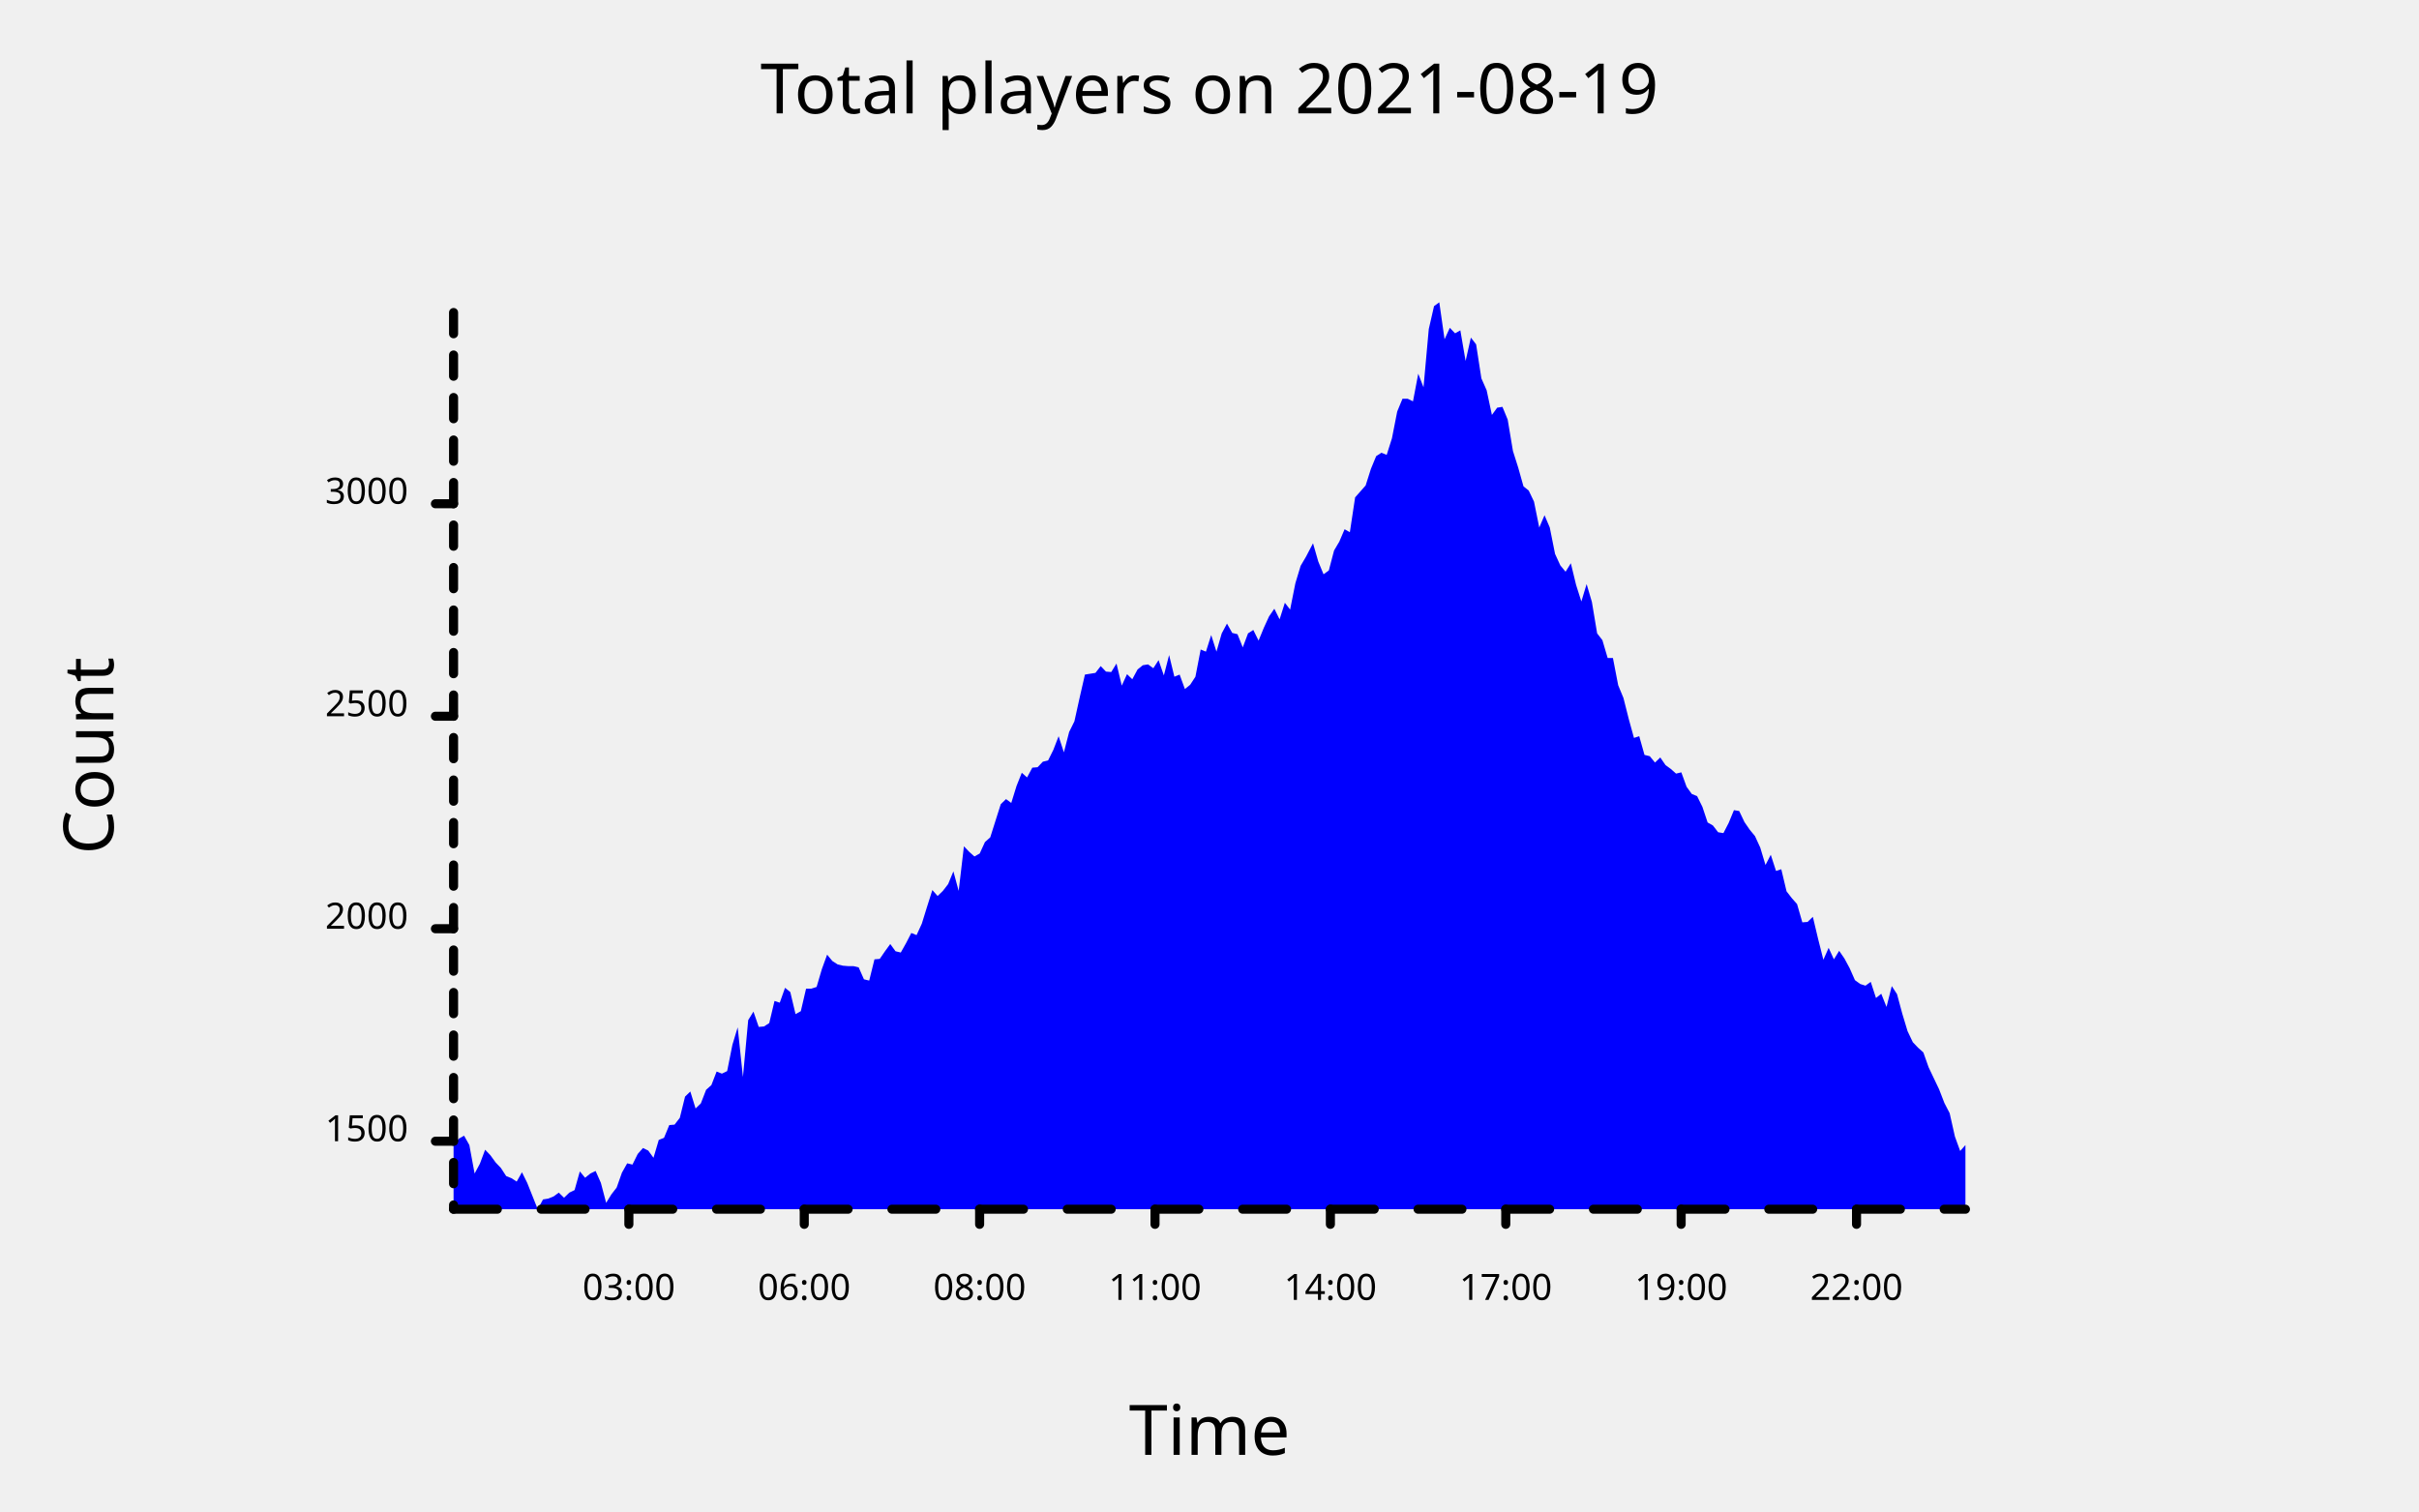
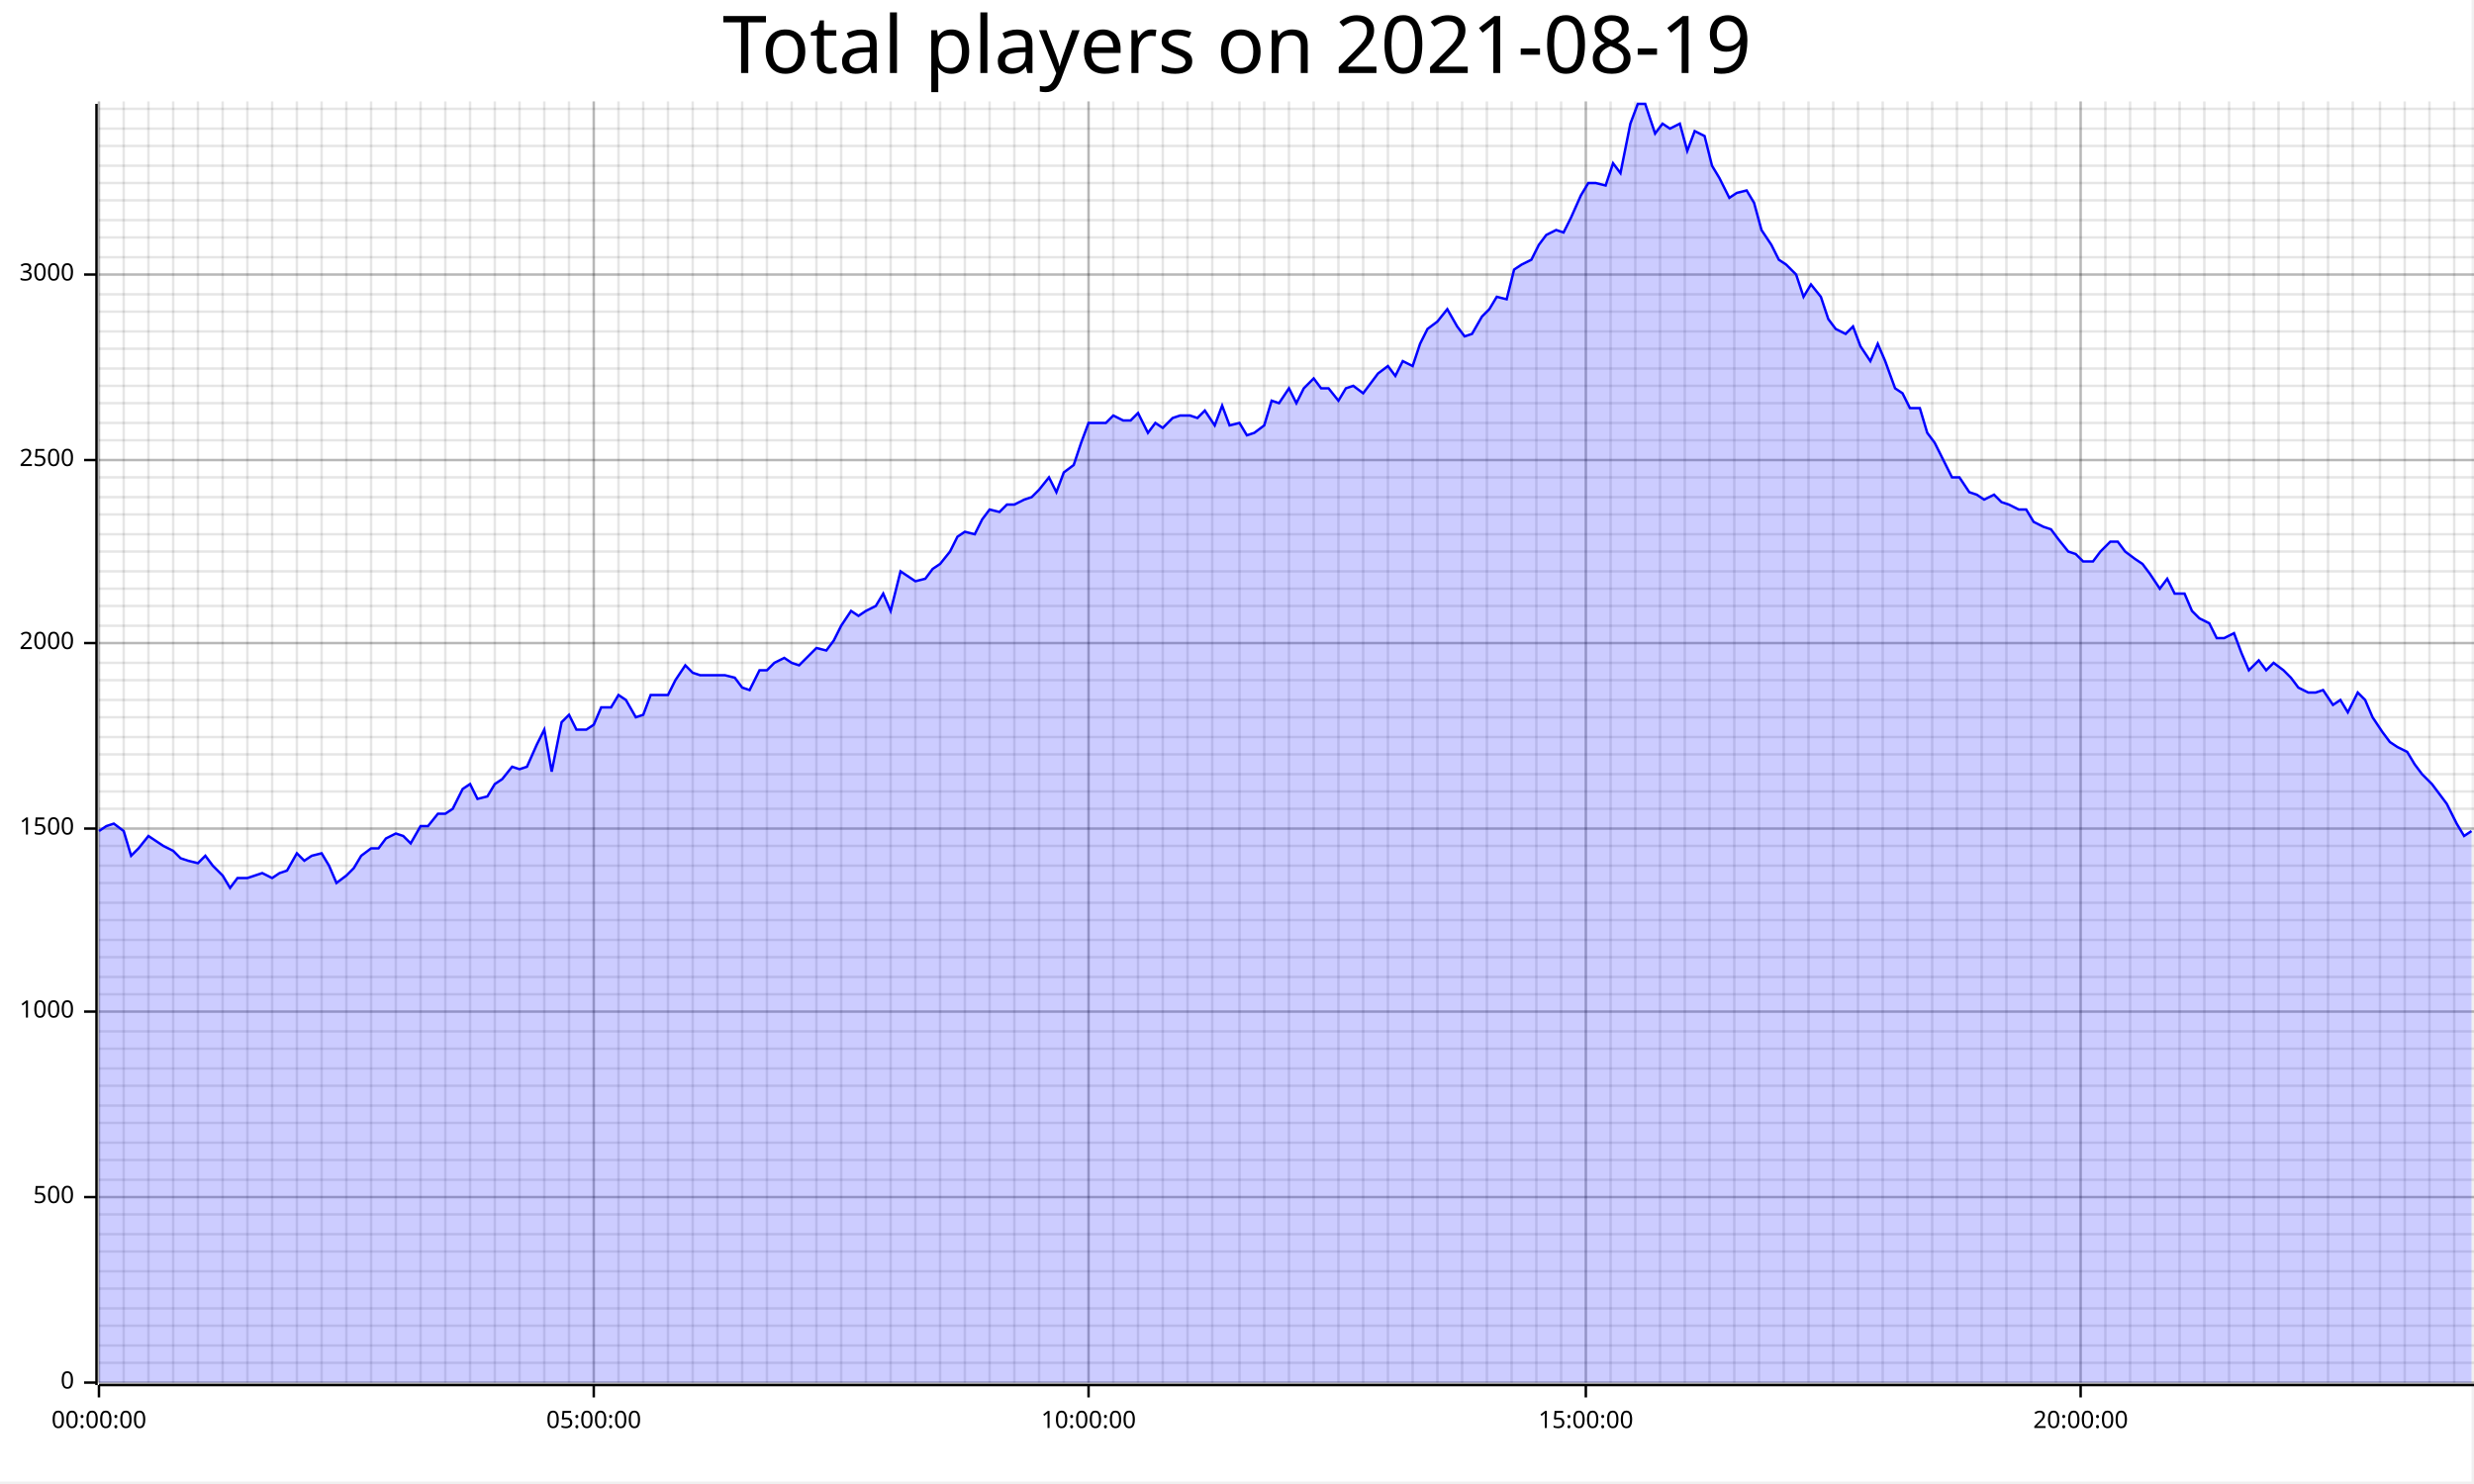
- <svg xmlns="http://www.w3.org/2000/svg" class="poloto" width="800" height="500" viewBox="0 0 800 500">
-   <style>.poloto { stroke-linecap:round; stroke-linejoin:round; font-family: 'Tahoma', sans-serif; background-color: AliceBlue;} .poloto_scatter{stroke-width:7} .poloto_line{stroke-width:2} .poloto_text{fill: black;} .poloto_axis_lines{stroke: black;stroke-width:3;fill:none;stroke-dasharray:none} .poloto0stroke{stroke:  blue;} .poloto1stroke{stroke:  red;} .poloto2stroke{stroke:  green;} .poloto3stroke{stroke:  gold;} .poloto4stroke{stroke:  aqua;} .poloto5stroke{stroke:  lime;} .poloto6stroke{stroke:  orange;} .poloto7stroke{stroke:  chocolate;} .poloto0fill{fill:blue;} .poloto1fill{fill:red;} .poloto2fill{fill:green;} .poloto3fill{fill:gold;} .poloto4fill{fill:aqua;} .poloto5fill{fill:lime;} .poloto6fill{fill:orange;} .poloto7fill{fill:chocolate;}</style>
-   <text class="poloto_text poloto_legend_text" alignment-baseline="middle" text-anchor="start" font-size="large" x="675" y="100" />
-   <path class="poloto_linefill poloto0fill" d=" M 150 400 L 150 378.772 L 151.74 376.664 L 153.48 375.679 L 155.22 378.772 L 156.96 388.191 L 158.7 384.958 L 160.44 380.319 L 162.18 382.146 L 163.92 384.536 L 165.66 386.364 L 167.4 389.035 L 169.14 389.738 L 170.88 390.862 L 172.62 387.769 L 174.36 391.284 L 176.1 395.642 L 177.84 400 L 179.58 396.767 L 181.32 396.485 L 183.06 395.783 L 184.8 394.517 L 186.54 396.204 L 188.28 394.517 L 190.02 393.674 L 191.76 387.488 L 193.5 389.597 L 195.24 388.191 L 196.98 387.348 L 198.721 391.284 L 200.461 397.891 L 202.201 395.08 L 203.941 392.83 L 205.681 387.91 L 207.421 384.817 L 209.161 385.239 L 210.901 381.724 L 212.641 379.756 L 214.381 380.6 L 216.121 382.99 L 217.861 377.085 L 219.601 376.382 L 221.341 372.165 L 223.081 372.024 L 224.821 369.775 L 226.561 362.746 L 228.301 361.059 L 230.041 366.682 L 231.781 364.995 L 233.521 360.497 L 235.261 358.95 L 237.001 354.452 L 238.741 355.155 L 240.481 354.311 L 242.221 345.595 L 243.961 339.831 L 245.701 356.279 L 247.441 337.441 L 249.181 334.63 L 250.921 339.691 L 252.661 339.55 L 254.401 338.425 L 256.141 331.115 L 257.881 331.678 L 259.621 326.757 L 261.361 328.163 L 263.101 335.473 L 264.841 334.489 L 266.581 327.038 L 268.321 327.038 L 270.061 326.476 L 271.801 320.572 L 273.541 315.792 L 275.281 317.901 L 277.021 319.025 L 278.761 319.447 L 280.501 319.588 L 282.241 319.588 L 283.981 320.009 L 285.721 323.946 L 287.461 324.367 L 289.201 317.338 L 290.941 317.198 L 292.681 314.667 L 294.422 312.277 L 296.162 314.667 L 297.902 315.089 L 299.642 311.996 L 301.382 308.622 L 303.122 309.325 L 304.862 305.53 L 306.602 299.906 L 308.342 294.424 L 310.082 296.392 L 311.822 294.705 L 313.562 292.455 L 315.302 288.238 L 317.048 294.705 L 318.782 279.944 L 320.522 281.771 L 322.262 283.318 L 324.002 282.334 L 325.742 278.538 L 327.488 276.992 L 329.222 271.509 L 330.962 266.026 L 332.702 264.339 L 334.442 265.604 L 336.182 259.981 L 337.922 255.623 L 339.662 257.17 L 341.402 253.936 L 343.142 253.796 L 344.882 251.968 L 346.622 251.546 L 348.362 248.032 L 350.102 243.533 L 351.842 248.875 L 353.582 242.127 L 355.322 238.613 L 357.062 230.74 L 358.802 223.149 L 360.542 222.868 L 362.282 222.587 L 364.022 220.337 L 365.762 222.165 L 367.502 222.306 L 369.242 219.494 L 370.982 226.804 L 372.722 223.008 L 374.462 224.695 L 376.202 221.462 L 377.942 220.056 L 379.682 219.775 L 381.422 221.04 L 383.162 218.369 L 384.902 223.43 L 386.642 216.682 L 388.382 223.852 L 390.122 223.149 L 391.863 227.929 L 393.603 226.523 L 395.343 223.852 L 397.083 214.855 L 398.823 215.558 L 400.563 210.075 L 402.303 215.558 L 404.043 209.513 L 405.783 206.279 L 407.523 209.372 L 409.263 209.794 L 411.003 214.152 L 412.743 209.513 L 414.483 208.388 L 416.229 211.903 L 417.963 207.685 L 419.703 203.889 L 421.443 201.359 L 423.183 204.873 L 424.923 199.391 L 426.663 201.64 L 428.403 192.924 L 430.143 187.16 L 431.883 184.208 L 434.238 179.709 L 435.978 185.754 L 437.718 189.972 L 439.458 188.707 L 441.198 182.099 L 442.938 179.147 L 444.678 175.07 L 446.418 176.054 L 448.158 164.527 L 449.898 162.559 L 451.638 160.59 L 453.378 155.108 L 455.118 150.89 L 456.858 149.766 L 458.598 150.469 L 460.338 144.986 L 462.078 136.129 L 463.818 131.912 L 465.558 131.912 L 467.298 132.755 L 469.038 123.618 L 470.778 128.116 L 472.518 108.857 L 474.258 101.265 L 475.998 100 L 477.738 112.231 L 479.478 108.435 L 481.218 110.262 L 482.958 109.278 L 484.698 119.4 L 486.438 111.668 L 488.178 113.918 L 489.918 125.164 L 491.658 129.1 L 493.398 137.254 L 495.138 134.864 L 496.878 134.583 L 498.618 138.8 L 500.358 149.203 L 502.098 154.686 L 503.838 160.872 L 505.578 162.277 L 507.319 165.933 L 509.059 174.508 L 510.799 170.431 L 512.539 174.508 L 514.279 183.224 L 516.019 187.02 L 517.759 189.128 L 519.499 186.317 L 521.239 193.486 L 522.979 198.969 L 524.719 193.205 L 526.459 199.11 L 528.199 209.513 L 529.939 211.762 L 531.679 217.666 L 533.419 217.666 L 535.159 226.664 L 536.899 230.881 L 538.639 237.769 L 540.379 244.096 L 542.119 243.533 L 543.859 249.719 L 545.599 250.141 L 547.339 252.249 L 549.079 250.562 L 550.819 253.093 L 552.559 254.358 L 554.299 255.904 L 556.039 255.483 L 557.779 260.262 L 559.519 262.652 L 561.259 263.355 L 562.999 266.87 L 564.739 272.071 L 566.479 273.055 L 568.219 275.305 L 569.959 275.586 L 571.699 272.212 L 573.439 267.994 L 575.179 268.276 L 576.919 271.931 L 578.659 274.461 L 580.399 276.57 L 582.139 280.366 L 583.879 286.129 L 585.619 282.755 L 587.359 288.097 L 589.099 287.535 L 590.839 294.845 L 592.579 297.095 L 594.319 299.063 L 596.059 305.108 L 597.799 304.967 L 599.539 303.28 L 601.279 310.59 L 603.02 317.479 L 604.76 313.543 L 606.5 317.338 L 608.24 314.527 L 609.98 317.057 L 611.72 320.291 L 613.46 324.227 L 615.2 325.492 L 616.94 326.054 L 618.68 324.789 L 620.42 330.131 L 622.16 328.725 L 623.9 333.083 L 625.64 326.195 L 627.38 328.866 L 629.12 335.333 L 630.86 341.097 L 632.6 344.752 L 634.34 346.579 L 636.08 348.126 L 637.82 353.046 L 639.56 356.701 L 641.3 360.356 L 643.04 364.855 L 644.78 368.229 L 646.52 375.961 L 648.26 380.74 L 650 378.772 L 650 400 Z" />
-   <text class="poloto_labels poloto_text poloto_title" alignment-baseline="start" text-anchor="middle" font-size="x-large" x="400" y="37.5">Total players on 2021-08-19</text>
-   <text class="poloto_labels poloto_text poloto_xname" alignment-baseline="start" text-anchor="middle" font-size="x-large" x="400" y="481.25">Time</text>
-   <text class="poloto_labels poloto_text poloto_yname" alignment-baseline="start" text-anchor="middle" font-size="x-large" transform="rotate(-90,37.5,250)" x="37.5" y="250">Count</text>
-   <line class="poloto_axis_lines" stroke="black" x1="207.977" x2="207.977" y1="400" y2="405" />
-   <text class="poloto_tick_labels poloto_text" alignment-baseline="start" text-anchor="middle" x="207.977" y="430"> 03:00</text>
-   <line class="poloto_axis_lines" stroke="black" x1="265.978" x2="265.978" y1="400" y2="405" />
-   <text class="poloto_tick_labels poloto_text" alignment-baseline="start" text-anchor="middle" x="265.978" y="430"> 06:00</text>
-   <line class="poloto_axis_lines" stroke="black" x1="323.979" x2="323.979" y1="400" y2="405" />
-   <text class="poloto_tick_labels poloto_text" alignment-baseline="start" text-anchor="middle" x="323.979" y="430"> 08:00</text>
-   <line class="poloto_axis_lines" stroke="black" x1="381.979" x2="381.979" y1="400" y2="405" />
-   <text class="poloto_tick_labels poloto_text" alignment-baseline="start" text-anchor="middle" x="381.979" y="430"> 11:00</text>
-   <line class="poloto_axis_lines" stroke="black" x1="439.98" x2="439.98" y1="400" y2="405" />
-   <text class="poloto_tick_labels poloto_text" alignment-baseline="start" text-anchor="middle" x="439.98" y="430"> 14:00</text>
-   <line class="poloto_axis_lines" stroke="black" x1="497.98" x2="497.98" y1="400" y2="405" />
-   <text class="poloto_tick_labels poloto_text" alignment-baseline="start" text-anchor="middle" x="497.98" y="430"> 17:00</text>
-   <line class="poloto_axis_lines" stroke="black" x1="555.981" x2="555.981" y1="400" y2="405" />
-   <text class="poloto_tick_labels poloto_text" alignment-baseline="start" text-anchor="middle" x="555.981" y="430"> 19:00</text>
-   <line class="poloto_axis_lines" stroke="black" x1="613.982" x2="613.982" y1="400" y2="405" />
-   <text class="poloto_tick_labels poloto_text" alignment-baseline="start" text-anchor="middle" x="613.982" y="430"> 22:00</text>
-   <line class="poloto_axis_lines" stroke="black" x1="150" x2="144" y1="377.507" y2="377.507" />
-   <text class="poloto_tick_labels poloto_text" alignment-baseline="middle" text-anchor="end" x="135" y="377.507"> 1500</text>
-   <line class="poloto_axis_lines" stroke="black" x1="150" x2="144" y1="307.216" y2="307.216" />
-   <text class="poloto_tick_labels poloto_text" alignment-baseline="middle" text-anchor="end" x="135" y="307.216"> 2000</text>
-   <line class="poloto_axis_lines" stroke="black" x1="150" x2="144" y1="236.926" y2="236.926" />
-   <text class="poloto_tick_labels poloto_text" alignment-baseline="middle" text-anchor="end" x="135" y="236.926"> 2500</text>
-   <line class="poloto_axis_lines" stroke="black" x1="150" x2="144" y1="166.635" y2="166.635" />
-   <text class="poloto_tick_labels poloto_text" alignment-baseline="middle" text-anchor="end" x="135" y="166.635"> 3000</text>
-   <path stroke="black" fill="none" class="poloto_axis_lines" style="stroke-dasharray:14.5;stroke-dashoffset:-57.977;" d=" M 150 400 L 650 400" />
-   <path stroke="black" fill="none" class="poloto_axis_lines" style="stroke-dasharray:7.029;stroke-dashoffset:-22.493;" d=" M 150 400 L 150 100" />
+ <svg xmlns="http://www.w3.org/2000/svg" width="1000" height="600" viewBox="0 0 1000 600">
+   <rect x="0" y="0" width="999" height="599" opacity="1" fill="#FFFFFF" stroke="none" />
+   <text x="500" y="5" dy="0.76em" text-anchor="middle" font-family="sans-serif" font-size="32.258" opacity="1" fill="#000000">
+ Total players on 2021-08-19
+ </text>
+   <line opacity="0.1" stroke="#000000" stroke-width="1" x1="40" y1="559" x2="40" y2="41" />
+   <line opacity="0.1" stroke="#000000" stroke-width="1" x1="50" y1="559" x2="50" y2="41" />
+   <line opacity="0.1" stroke="#000000" stroke-width="1" x1="60" y1="559" x2="60" y2="41" />
+   <line opacity="0.1" stroke="#000000" stroke-width="1" x1="70" y1="559" x2="70" y2="41" />
+   <line opacity="0.1" stroke="#000000" stroke-width="1" x1="80" y1="559" x2="80" y2="41" />
+   <line opacity="0.1" stroke="#000000" stroke-width="1" x1="90" y1="559" x2="90" y2="41" />
+   <line opacity="0.1" stroke="#000000" stroke-width="1" x1="100" y1="559" x2="100" y2="41" />
+   <line opacity="0.1" stroke="#000000" stroke-width="1" x1="110" y1="559" x2="110" y2="41" />
+   <line opacity="0.1" stroke="#000000" stroke-width="1" x1="120" y1="559" x2="120" y2="41" />
+   <line opacity="0.1" stroke="#000000" stroke-width="1" x1="130" y1="559" x2="130" y2="41" />
+   <line opacity="0.1" stroke="#000000" stroke-width="1" x1="140" y1="559" x2="140" y2="41" />
+   <line opacity="0.1" stroke="#000000" stroke-width="1" x1="150" y1="559" x2="150" y2="41" />
+   <line opacity="0.1" stroke="#000000" stroke-width="1" x1="160" y1="559" x2="160" y2="41" />
+   <line opacity="0.1" stroke="#000000" stroke-width="1" x1="170" y1="559" x2="170" y2="41" />
+   <line opacity="0.1" stroke="#000000" stroke-width="1" x1="180" y1="559" x2="180" y2="41" />
+   <line opacity="0.1" stroke="#000000" stroke-width="1" x1="190" y1="559" x2="190" y2="41" />
+   <line opacity="0.1" stroke="#000000" stroke-width="1" x1="200" y1="559" x2="200" y2="41" />
+   <line opacity="0.1" stroke="#000000" stroke-width="1" x1="210" y1="559" x2="210" y2="41" />
+   <line opacity="0.1" stroke="#000000" stroke-width="1" x1="220" y1="559" x2="220" y2="41" />
+   <line opacity="0.1" stroke="#000000" stroke-width="1" x1="230" y1="559" x2="230" y2="41" />
+   <line opacity="0.1" stroke="#000000" stroke-width="1" x1="240" y1="559" x2="240" y2="41" />
+   <line opacity="0.1" stroke="#000000" stroke-width="1" x1="250" y1="559" x2="250" y2="41" />
+   <line opacity="0.1" stroke="#000000" stroke-width="1" x1="260" y1="559" x2="260" y2="41" />
+   <line opacity="0.1" stroke="#000000" stroke-width="1" x1="270" y1="559" x2="270" y2="41" />
+   <line opacity="0.1" stroke="#000000" stroke-width="1" x1="280" y1="559" x2="280" y2="41" />
+   <line opacity="0.1" stroke="#000000" stroke-width="1" x1="290" y1="559" x2="290" y2="41" />
+   <line opacity="0.1" stroke="#000000" stroke-width="1" x1="300" y1="559" x2="300" y2="41" />
+   <line opacity="0.1" stroke="#000000" stroke-width="1" x1="310" y1="559" x2="310" y2="41" />
+   <line opacity="0.1" stroke="#000000" stroke-width="1" x1="320" y1="559" x2="320" y2="41" />
+   <line opacity="0.1" stroke="#000000" stroke-width="1" x1="330" y1="559" x2="330" y2="41" />
+   <line opacity="0.1" stroke="#000000" stroke-width="1" x1="340" y1="559" x2="340" y2="41" />
+   <line opacity="0.1" stroke="#000000" stroke-width="1" x1="350" y1="559" x2="350" y2="41" />
+   <line opacity="0.1" stroke="#000000" stroke-width="1" x1="360" y1="559" x2="360" y2="41" />
+   <line opacity="0.1" stroke="#000000" stroke-width="1" x1="370" y1="559" x2="370" y2="41" />
+   <line opacity="0.1" stroke="#000000" stroke-width="1" x1="380" y1="559" x2="380" y2="41" />
+   <line opacity="0.1" stroke="#000000" stroke-width="1" x1="390" y1="559" x2="390" y2="41" />
+   <line opacity="0.1" stroke="#000000" stroke-width="1" x1="400" y1="559" x2="400" y2="41" />
+   <line opacity="0.1" stroke="#000000" stroke-width="1" x1="410" y1="559" x2="410" y2="41" />
+   <line opacity="0.1" stroke="#000000" stroke-width="1" x1="420" y1="559" x2="420" y2="41" />
+   <line opacity="0.1" stroke="#000000" stroke-width="1" x1="430" y1="559" x2="430" y2="41" />
+   <line opacity="0.1" stroke="#000000" stroke-width="1" x1="440" y1="559" x2="440" y2="41" />
+   <line opacity="0.1" stroke="#000000" stroke-width="1" x1="450" y1="559" x2="450" y2="41" />
+   <line opacity="0.1" stroke="#000000" stroke-width="1" x1="460" y1="559" x2="460" y2="41" />
+   <line opacity="0.1" stroke="#000000" stroke-width="1" x1="470" y1="559" x2="470" y2="41" />
+   <line opacity="0.1" stroke="#000000" stroke-width="1" x1="480" y1="559" x2="480" y2="41" />
+   <line opacity="0.1" stroke="#000000" stroke-width="1" x1="490" y1="559" x2="490" y2="41" />
+   <line opacity="0.1" stroke="#000000" stroke-width="1" x1="501" y1="559" x2="501" y2="41" />
+   <line opacity="0.1" stroke="#000000" stroke-width="1" x1="511" y1="559" x2="511" y2="41" />
+   <line opacity="0.1" stroke="#000000" stroke-width="1" x1="521" y1="559" x2="521" y2="41" />
+   <line opacity="0.1" stroke="#000000" stroke-width="1" x1="531" y1="559" x2="531" y2="41" />
+   <line opacity="0.1" stroke="#000000" stroke-width="1" x1="541" y1="559" x2="541" y2="41" />
+   <line opacity="0.1" stroke="#000000" stroke-width="1" x1="551" y1="559" x2="551" y2="41" />
+   <line opacity="0.1" stroke="#000000" stroke-width="1" x1="561" y1="559" x2="561" y2="41" />
+   <line opacity="0.1" stroke="#000000" stroke-width="1" x1="571" y1="559" x2="571" y2="41" />
+   <line opacity="0.1" stroke="#000000" stroke-width="1" x1="581" y1="559" x2="581" y2="41" />
+   <line opacity="0.1" stroke="#000000" stroke-width="1" x1="591" y1="559" x2="591" y2="41" />
+   <line opacity="0.1" stroke="#000000" stroke-width="1" x1="601" y1="559" x2="601" y2="41" />
+   <line opacity="0.1" stroke="#000000" stroke-width="1" x1="611" y1="559" x2="611" y2="41" />
+   <line opacity="0.1" stroke="#000000" stroke-width="1" x1="621" y1="559" x2="621" y2="41" />
+   <line opacity="0.1" stroke="#000000" stroke-width="1" x1="631" y1="559" x2="631" y2="41" />
+   <line opacity="0.1" stroke="#000000" stroke-width="1" x1="641" y1="559" x2="641" y2="41" />
+   <line opacity="0.1" stroke="#000000" stroke-width="1" x1="651" y1="559" x2="651" y2="41" />
+   <line opacity="0.1" stroke="#000000" stroke-width="1" x1="661" y1="559" x2="661" y2="41" />
+   <line opacity="0.1" stroke="#000000" stroke-width="1" x1="671" y1="559" x2="671" y2="41" />
+   <line opacity="0.1" stroke="#000000" stroke-width="1" x1="681" y1="559" x2="681" y2="41" />
+   <line opacity="0.1" stroke="#000000" stroke-width="1" x1="691" y1="559" x2="691" y2="41" />
+   <line opacity="0.1" stroke="#000000" stroke-width="1" x1="701" y1="559" x2="701" y2="41" />
+   <line opacity="0.1" stroke="#000000" stroke-width="1" x1="711" y1="559" x2="711" y2="41" />
+   <line opacity="0.1" stroke="#000000" stroke-width="1" x1="721" y1="559" x2="721" y2="41" />
+   <line opacity="0.1" stroke="#000000" stroke-width="1" x1="731" y1="559" x2="731" y2="41" />
+   <line opacity="0.1" stroke="#000000" stroke-width="1" x1="741" y1="559" x2="741" y2="41" />
+   <line opacity="0.1" stroke="#000000" stroke-width="1" x1="751" y1="559" x2="751" y2="41" />
+   <line opacity="0.1" stroke="#000000" stroke-width="1" x1="761" y1="559" x2="761" y2="41" />
+   <line opacity="0.1" stroke="#000000" stroke-width="1" x1="771" y1="559" x2="771" y2="41" />
+   <line opacity="0.1" stroke="#000000" stroke-width="1" x1="781" y1="559" x2="781" y2="41" />
+   <line opacity="0.1" stroke="#000000" stroke-width="1" x1="791" y1="559" x2="791" y2="41" />
+   <line opacity="0.1" stroke="#000000" stroke-width="1" x1="801" y1="559" x2="801" y2="41" />
+   <line opacity="0.1" stroke="#000000" stroke-width="1" x1="811" y1="559" x2="811" y2="41" />
+   <line opacity="0.1" stroke="#000000" stroke-width="1" x1="821" y1="559" x2="821" y2="41" />
+   <line opacity="0.1" stroke="#000000" stroke-width="1" x1="831" y1="559" x2="831" y2="41" />
+   <line opacity="0.1" stroke="#000000" stroke-width="1" x1="841" y1="559" x2="841" y2="41" />
+   <line opacity="0.1" stroke="#000000" stroke-width="1" x1="851" y1="559" x2="851" y2="41" />
+   <line opacity="0.1" stroke="#000000" stroke-width="1" x1="861" y1="559" x2="861" y2="41" />
+   <line opacity="0.1" stroke="#000000" stroke-width="1" x1="871" y1="559" x2="871" y2="41" />
+   <line opacity="0.1" stroke="#000000" stroke-width="1" x1="881" y1="559" x2="881" y2="41" />
+   <line opacity="0.1" stroke="#000000" stroke-width="1" x1="891" y1="559" x2="891" y2="41" />
+   <line opacity="0.1" stroke="#000000" stroke-width="1" x1="901" y1="559" x2="901" y2="41" />
+   <line opacity="0.1" stroke="#000000" stroke-width="1" x1="911" y1="559" x2="911" y2="41" />
+   <line opacity="0.1" stroke="#000000" stroke-width="1" x1="921" y1="559" x2="921" y2="41" />
+   <line opacity="0.1" stroke="#000000" stroke-width="1" x1="931" y1="559" x2="931" y2="41" />
+   <line opacity="0.1" stroke="#000000" stroke-width="1" x1="941" y1="559" x2="941" y2="41" />
+   <line opacity="0.1" stroke="#000000" stroke-width="1" x1="951" y1="559" x2="951" y2="41" />
+   <line opacity="0.1" stroke="#000000" stroke-width="1" x1="962" y1="559" x2="962" y2="41" />
+   <line opacity="0.1" stroke="#000000" stroke-width="1" x1="972" y1="559" x2="972" y2="41" />
+   <line opacity="0.1" stroke="#000000" stroke-width="1" x1="982" y1="559" x2="982" y2="41" />
+   <line opacity="0.1" stroke="#000000" stroke-width="1" x1="992" y1="559" x2="992" y2="41" />
+   <line opacity="0.1" stroke="#000000" stroke-width="1" x1="40" y1="559" x2="1000" y2="559" />
+   <line opacity="0.1" stroke="#000000" stroke-width="1" x1="40" y1="551" x2="1000" y2="551" />
+   <line opacity="0.1" stroke="#000000" stroke-width="1" x1="40" y1="544" x2="1000" y2="544" />
+   <line opacity="0.1" stroke="#000000" stroke-width="1" x1="40" y1="536" x2="1000" y2="536" />
+   <line opacity="0.1" stroke="#000000" stroke-width="1" x1="40" y1="529" x2="1000" y2="529" />
+   <line opacity="0.1" stroke="#000000" stroke-width="1" x1="40" y1="521" x2="1000" y2="521" />
+   <line opacity="0.1" stroke="#000000" stroke-width="1" x1="40" y1="514" x2="1000" y2="514" />
+   <line opacity="0.1" stroke="#000000" stroke-width="1" x1="40" y1="506" x2="1000" y2="506" />
+   <line opacity="0.1" stroke="#000000" stroke-width="1" x1="40" y1="499" x2="1000" y2="499" />
+   <line opacity="0.1" stroke="#000000" stroke-width="1" x1="40" y1="491" x2="1000" y2="491" />
+   <line opacity="0.1" stroke="#000000" stroke-width="1" x1="40" y1="484" x2="1000" y2="484" />
+   <line opacity="0.1" stroke="#000000" stroke-width="1" x1="40" y1="477" x2="1000" y2="477" />
+   <line opacity="0.1" stroke="#000000" stroke-width="1" x1="40" y1="469" x2="1000" y2="469" />
+   <line opacity="0.1" stroke="#000000" stroke-width="1" x1="40" y1="462" x2="1000" y2="462" />
+   <line opacity="0.1" stroke="#000000" stroke-width="1" x1="40" y1="454" x2="1000" y2="454" />
+   <line opacity="0.1" stroke="#000000" stroke-width="1" x1="40" y1="447" x2="1000" y2="447" />
+   <line opacity="0.1" stroke="#000000" stroke-width="1" x1="40" y1="439" x2="1000" y2="439" />
+   <line opacity="0.1" stroke="#000000" stroke-width="1" x1="40" y1="432" x2="1000" y2="432" />
+   <line opacity="0.1" stroke="#000000" stroke-width="1" x1="40" y1="424" x2="1000" y2="424" />
+   <line opacity="0.1" stroke="#000000" stroke-width="1" x1="40" y1="417" x2="1000" y2="417" />
+   <line opacity="0.1" stroke="#000000" stroke-width="1" x1="40" y1="409" x2="1000" y2="409" />
+   <line opacity="0.1" stroke="#000000" stroke-width="1" x1="40" y1="402" x2="1000" y2="402" />
+   <line opacity="0.1" stroke="#000000" stroke-width="1" x1="40" y1="395" x2="1000" y2="395" />
+   <line opacity="0.1" stroke="#000000" stroke-width="1" x1="40" y1="387" x2="1000" y2="387" />
+   <line opacity="0.1" stroke="#000000" stroke-width="1" x1="40" y1="380" x2="1000" y2="380" />
+   <line opacity="0.1" stroke="#000000" stroke-width="1" x1="40" y1="372" x2="1000" y2="372" />
+   <line opacity="0.1" stroke="#000000" stroke-width="1" x1="40" y1="365" x2="1000" y2="365" />
+   <line opacity="0.1" stroke="#000000" stroke-width="1" x1="40" y1="357" x2="1000" y2="357" />
+   <line opacity="0.1" stroke="#000000" stroke-width="1" x1="40" y1="350" x2="1000" y2="350" />
+   <line opacity="0.1" stroke="#000000" stroke-width="1" x1="40" y1="342" x2="1000" y2="342" />
+   <line opacity="0.1" stroke="#000000" stroke-width="1" x1="40" y1="335" x2="1000" y2="335" />
+   <line opacity="0.1" stroke="#000000" stroke-width="1" x1="40" y1="327" x2="1000" y2="327" />
+   <line opacity="0.1" stroke="#000000" stroke-width="1" x1="40" y1="320" x2="1000" y2="320" />
+   <line opacity="0.1" stroke="#000000" stroke-width="1" x1="40" y1="313" x2="1000" y2="313" />
+   <line opacity="0.1" stroke="#000000" stroke-width="1" x1="40" y1="305" x2="1000" y2="305" />
+   <line opacity="0.1" stroke="#000000" stroke-width="1" x1="40" y1="298" x2="1000" y2="298" />
+   <line opacity="0.1" stroke="#000000" stroke-width="1" x1="40" y1="290" x2="1000" y2="290" />
+   <line opacity="0.1" stroke="#000000" stroke-width="1" x1="40" y1="283" x2="1000" y2="283" />
+   <line opacity="0.1" stroke="#000000" stroke-width="1" x1="40" y1="275" x2="1000" y2="275" />
+   <line opacity="0.1" stroke="#000000" stroke-width="1" x1="40" y1="268" x2="1000" y2="268" />
+   <line opacity="0.1" stroke="#000000" stroke-width="1" x1="40" y1="260" x2="1000" y2="260" />
+   <line opacity="0.1" stroke="#000000" stroke-width="1" x1="40" y1="253" x2="1000" y2="253" />
+   <line opacity="0.1" stroke="#000000" stroke-width="1" x1="40" y1="245" x2="1000" y2="245" />
+   <line opacity="0.1" stroke="#000000" stroke-width="1" x1="40" y1="238" x2="1000" y2="238" />
+   <line opacity="0.1" stroke="#000000" stroke-width="1" x1="40" y1="231" x2="1000" y2="231" />
+   <line opacity="0.1" stroke="#000000" stroke-width="1" x1="40" y1="223" x2="1000" y2="223" />
+   <line opacity="0.1" stroke="#000000" stroke-width="1" x1="40" y1="216" x2="1000" y2="216" />
+   <line opacity="0.1" stroke="#000000" stroke-width="1" x1="40" y1="208" x2="1000" y2="208" />
+   <line opacity="0.1" stroke="#000000" stroke-width="1" x1="40" y1="201" x2="1000" y2="201" />
+   <line opacity="0.1" stroke="#000000" stroke-width="1" x1="40" y1="193" x2="1000" y2="193" />
+   <line opacity="0.1" stroke="#000000" stroke-width="1" x1="40" y1="186" x2="1000" y2="186" />
+   <line opacity="0.1" stroke="#000000" stroke-width="1" x1="40" y1="178" x2="1000" y2="178" />
+   <line opacity="0.1" stroke="#000000" stroke-width="1" x1="40" y1="171" x2="1000" y2="171" />
+   <line opacity="0.1" stroke="#000000" stroke-width="1" x1="40" y1="163" x2="1000" y2="163" />
+   <line opacity="0.1" stroke="#000000" stroke-width="1" x1="40" y1="156" x2="1000" y2="156" />
+   <line opacity="0.1" stroke="#000000" stroke-width="1" x1="40" y1="149" x2="1000" y2="149" />
+   <line opacity="0.1" stroke="#000000" stroke-width="1" x1="40" y1="141" x2="1000" y2="141" />
+   <line opacity="0.1" stroke="#000000" stroke-width="1" x1="40" y1="134" x2="1000" y2="134" />
+   <line opacity="0.1" stroke="#000000" stroke-width="1" x1="40" y1="126" x2="1000" y2="126" />
+   <line opacity="0.1" stroke="#000000" stroke-width="1" x1="40" y1="119" x2="1000" y2="119" />
+   <line opacity="0.1" stroke="#000000" stroke-width="1" x1="40" y1="111" x2="1000" y2="111" />
+   <line opacity="0.1" stroke="#000000" stroke-width="1" x1="40" y1="104" x2="1000" y2="104" />
+   <line opacity="0.1" stroke="#000000" stroke-width="1" x1="40" y1="96" x2="1000" y2="96" />
+   <line opacity="0.1" stroke="#000000" stroke-width="1" x1="40" y1="89" x2="1000" y2="89" />
+   <line opacity="0.1" stroke="#000000" stroke-width="1" x1="40" y1="81" x2="1000" y2="81" />
+   <line opacity="0.1" stroke="#000000" stroke-width="1" x1="40" y1="74" x2="1000" y2="74" />
+   <line opacity="0.1" stroke="#000000" stroke-width="1" x1="40" y1="67" x2="1000" y2="67" />
+   <line opacity="0.1" stroke="#000000" stroke-width="1" x1="40" y1="59" x2="1000" y2="59" />
+   <line opacity="0.1" stroke="#000000" stroke-width="1" x1="40" y1="52" x2="1000" y2="52" />
+   <line opacity="0.1" stroke="#000000" stroke-width="1" x1="40" y1="44" x2="1000" y2="44" />
+   <line opacity="0.2" stroke="#000000" stroke-width="1" x1="40" y1="559" x2="40" y2="41" />
+   <line opacity="0.2" stroke="#000000" stroke-width="1" x1="240" y1="559" x2="240" y2="41" />
+   <line opacity="0.2" stroke="#000000" stroke-width="1" x1="440" y1="559" x2="440" y2="41" />
+   <line opacity="0.2" stroke="#000000" stroke-width="1" x1="641" y1="559" x2="641" y2="41" />
+   <line opacity="0.2" stroke="#000000" stroke-width="1" x1="841" y1="559" x2="841" y2="41" />
+   <line opacity="0.2" stroke="#000000" stroke-width="1" x1="40" y1="559" x2="1000" y2="559" />
+   <line opacity="0.2" stroke="#000000" stroke-width="1" x1="40" y1="484" x2="1000" y2="484" />
+   <line opacity="0.2" stroke="#000000" stroke-width="1" x1="40" y1="409" x2="1000" y2="409" />
+   <line opacity="0.2" stroke="#000000" stroke-width="1" x1="40" y1="335" x2="1000" y2="335" />
+   <line opacity="0.2" stroke="#000000" stroke-width="1" x1="40" y1="260" x2="1000" y2="260" />
+   <line opacity="0.2" stroke="#000000" stroke-width="1" x1="40" y1="186" x2="1000" y2="186" />
+   <line opacity="0.2" stroke="#000000" stroke-width="1" x1="40" y1="111" x2="1000" y2="111" />
+   <polyline fill="none" opacity="1" stroke="#000000" stroke-width="1" points="39,42 39,560 " />
+   <text x="30" y="559" dy="0.5ex" text-anchor="end" font-family="sans-serif" font-size="9.677" opacity="1" fill="#000000">
+ 0
+ </text>
+   <polyline fill="none" opacity="1" stroke="#000000" stroke-width="1" points="34,559 39,559 " />
+   <text x="30" y="484" dy="0.5ex" text-anchor="end" font-family="sans-serif" font-size="9.677" opacity="1" fill="#000000">
+ 500
+ </text>
+   <polyline fill="none" opacity="1" stroke="#000000" stroke-width="1" points="34,484 39,484 " />
+   <text x="30" y="409" dy="0.5ex" text-anchor="end" font-family="sans-serif" font-size="9.677" opacity="1" fill="#000000">
+ 1000
+ </text>
+   <polyline fill="none" opacity="1" stroke="#000000" stroke-width="1" points="34,409 39,409 " />
+   <text x="30" y="335" dy="0.5ex" text-anchor="end" font-family="sans-serif" font-size="9.677" opacity="1" fill="#000000">
+ 1500
+ </text>
+   <polyline fill="none" opacity="1" stroke="#000000" stroke-width="1" points="34,335 39,335 " />
+   <text x="30" y="260" dy="0.5ex" text-anchor="end" font-family="sans-serif" font-size="9.677" opacity="1" fill="#000000">
+ 2000
+ </text>
+   <polyline fill="none" opacity="1" stroke="#000000" stroke-width="1" points="34,260 39,260 " />
+   <text x="30" y="186" dy="0.5ex" text-anchor="end" font-family="sans-serif" font-size="9.677" opacity="1" fill="#000000">
+ 2500
+ </text>
+   <polyline fill="none" opacity="1" stroke="#000000" stroke-width="1" points="34,186 39,186 " />
+   <text x="30" y="111" dy="0.5ex" text-anchor="end" font-family="sans-serif" font-size="9.677" opacity="1" fill="#000000">
+ 3000
+ </text>
+   <polyline fill="none" opacity="1" stroke="#000000" stroke-width="1" points="34,111 39,111 " />
+   <polyline fill="none" opacity="1" stroke="#000000" stroke-width="1" points="40,560 1000,560 " />
+   <text x="40" y="570" dy="0.76em" text-anchor="middle" font-family="sans-serif" font-size="9.677" opacity="1" fill="#000000">
+ 00:00:00
+ </text>
+   <polyline fill="none" opacity="1" stroke="#000000" stroke-width="1" points="40,560 40,565 " />
+   <text x="240" y="570" dy="0.76em" text-anchor="middle" font-family="sans-serif" font-size="9.677" opacity="1" fill="#000000">
+ 05:00:00
+ </text>
+   <polyline fill="none" opacity="1" stroke="#000000" stroke-width="1" points="240,560 240,565 " />
+   <text x="440" y="570" dy="0.76em" text-anchor="middle" font-family="sans-serif" font-size="9.677" opacity="1" fill="#000000">
+ 10:00:00
+ </text>
+   <polyline fill="none" opacity="1" stroke="#000000" stroke-width="1" points="440,560 440,565 " />
+   <text x="641" y="570" dy="0.76em" text-anchor="middle" font-family="sans-serif" font-size="9.677" opacity="1" fill="#000000">
+ 15:00:00
+ </text>
+   <polyline fill="none" opacity="1" stroke="#000000" stroke-width="1" points="641,560 641,565 " />
+   <text x="841" y="570" dy="0.76em" text-anchor="middle" font-family="sans-serif" font-size="9.677" opacity="1" fill="#000000">
+ 20:00:00
+ </text>
+   <polyline fill="none" opacity="1" stroke="#000000" stroke-width="1" points="841,560 841,565 " />
+   <polygon opacity="0.2" fill="#0000FF" points="40,336 43,334 46,333 50,336 53,346 56,343 60,338 63,340 66,342 70,344 73,347 76,348 80,349 83,346 86,350 90,354 93,359 96,355 100,355 103,354 106,353 110,355 113,353 116,352 120,345 123,348 126,346 130,345 133,350 136,357 140,354 143,351 146,346 150,343 153,343 156,339 160,337 163,338 166,341 170,334 173,334 177,329 180,329 183,327 187,319 190,317 193,323 197,322 200,317 203,315 207,310 210,311 213,310 217,301 220,295 223,312 227,292 230,289 233,295 237,295 240,293 243,286 247,286 250,281 253,283 257,290 260,289 263,281 267,281 270,281 273,275 277,269 280,272 283,273 287,273 290,273 293,273 297,274 300,278 303,279 307,271 310,271 313,268 317,266 320,268 323,269 327,265 330,262 334,263 337,259 340,253 344,247 347,249 350,247 354,245 357,240 360,247 364,231 367,233 370,235 374,234 377,230 380,228 384,223 387,217 390,215 394,216 397,210 400,206 404,207 407,204 410,204 414,202 417,201 420,198 424,193 427,199 430,191 434,188 437,179 440,171 444,171 447,171 450,168 454,170 457,170 460,167 464,175 467,171 470,173 474,169 477,168 481,168 484,169 487,166 491,172 494,164 497,172 501,171 504,176 507,175 511,172 514,162 517,163 521,157 524,163 527,157 531,153 534,157 537,157 541,162 544,157 547,156 551,159 554,155 557,151 561,148 564,152 567,146 571,148 574,139 577,133 581,130 585,125 589,132 592,136 595,135 599,128 602,125 605,120 609,121 612,109 615,107 619,105 622,99 625,95 629,93 632,94 635,88 639,79 642,74 645,74 649,75 652,66 655,70 659,50 662,42 665,42 669,54 672,50 675,52 679,50 682,61 685,53 689,55 692,67 695,72 699,80 702,78 706,77 709,82 712,93 716,99 719,105 722,107 726,111 729,120 732,115 736,120 739,129 742,133 746,135 749,132 752,140 756,146 759,139 762,146 766,157 769,159 772,165 776,165 779,175 782,179 786,187 789,193 792,193 796,199 799,200 802,202 806,200 809,203 812,204 816,206 819,206 822,211 826,213 829,214 832,218 836,223 839,224 842,227 846,227 849,223 853,219 856,219 859,223 863,226 866,228 869,232 873,238 876,234 879,240 883,240 886,247 889,250 893,252 896,258 899,258 903,256 906,264 909,271 913,267 916,271 919,268 923,271 926,274 929,278 933,280 936,280 939,279 943,285 946,283 949,288 953,280 956,283 959,290 963,296 966,300 969,302 973,304 976,309 979,313 983,317 986,321 989,325 993,333 996,338 999,336 999,559 40,559 " />
+   <polyline fill="none" opacity="1" stroke="#0000FF" stroke-width="1" points="40,336 43,334 46,333 50,336 53,346 56,343 60,338 63,340 66,342 70,344 73,347 76,348 80,349 83,346 86,350 90,354 93,359 96,355 100,355 103,354 106,353 110,355 113,353 116,352 120,345 123,348 126,346 130,345 133,350 136,357 140,354 143,351 146,346 150,343 153,343 156,339 160,337 163,338 166,341 170,334 173,334 177,329 180,329 183,327 187,319 190,317 193,323 197,322 200,317 203,315 207,310 210,311 213,310 217,301 220,295 223,312 227,292 230,289 233,295 237,295 240,293 243,286 247,286 250,281 253,283 257,290 260,289 263,281 267,281 270,281 273,275 277,269 280,272 283,273 287,273 290,273 293,273 297,274 300,278 303,279 307,271 310,271 313,268 317,266 320,268 323,269 327,265 330,262 334,263 337,259 340,253 344,247 347,249 350,247 354,245 357,240 360,247 364,231 367,233 370,235 374,234 377,230 380,228 384,223 387,217 390,215 394,216 397,210 400,206 404,207 407,204 410,204 414,202 417,201 420,198 424,193 427,199 430,191 434,188 437,179 440,171 444,171 447,171 450,168 454,170 457,170 460,167 464,175 467,171 470,173 474,169 477,168 481,168 484,169 487,166 491,172 494,164 497,172 501,171 504,176 507,175 511,172 514,162 517,163 521,157 524,163 527,157 531,153 534,157 537,157 541,162 544,157 547,156 551,159 554,155 557,151 561,148 564,152 567,146 571,148 574,139 577,133 581,130 585,125 589,132 592,136 595,135 599,128 602,125 605,120 609,121 612,109 615,107 619,105 622,99 625,95 629,93 632,94 635,88 639,79 642,74 645,74 649,75 652,66 655,70 659,50 662,42 665,42 669,54 672,50 675,52 679,50 682,61 685,53 689,55 692,67 695,72 699,80 702,78 706,77 709,82 712,93 716,99 719,105 722,107 726,111 729,120 732,115 736,120 739,129 742,133 746,135 749,132 752,140 756,146 759,139 762,146 766,157 769,159 772,165 776,165 779,175 782,179 786,187 789,193 792,193 796,199 799,200 802,202 806,200 809,203 812,204 816,206 819,206 822,211 826,213 829,214 832,218 836,223 839,224 842,227 846,227 849,223 853,219 856,219 859,223 863,226 866,228 869,232 873,238 876,234 879,240 883,240 886,247 889,250 893,252 896,258 899,258 903,256 906,264 909,271 913,267 916,271 919,268 923,271 926,274 929,278 933,280 936,280 939,279 943,285 946,283 949,288 953,280 956,283 959,290 963,296 966,300 969,302 973,304 976,309 979,313 983,317 986,321 989,325 993,333 996,338 999,336 " />
</svg>
